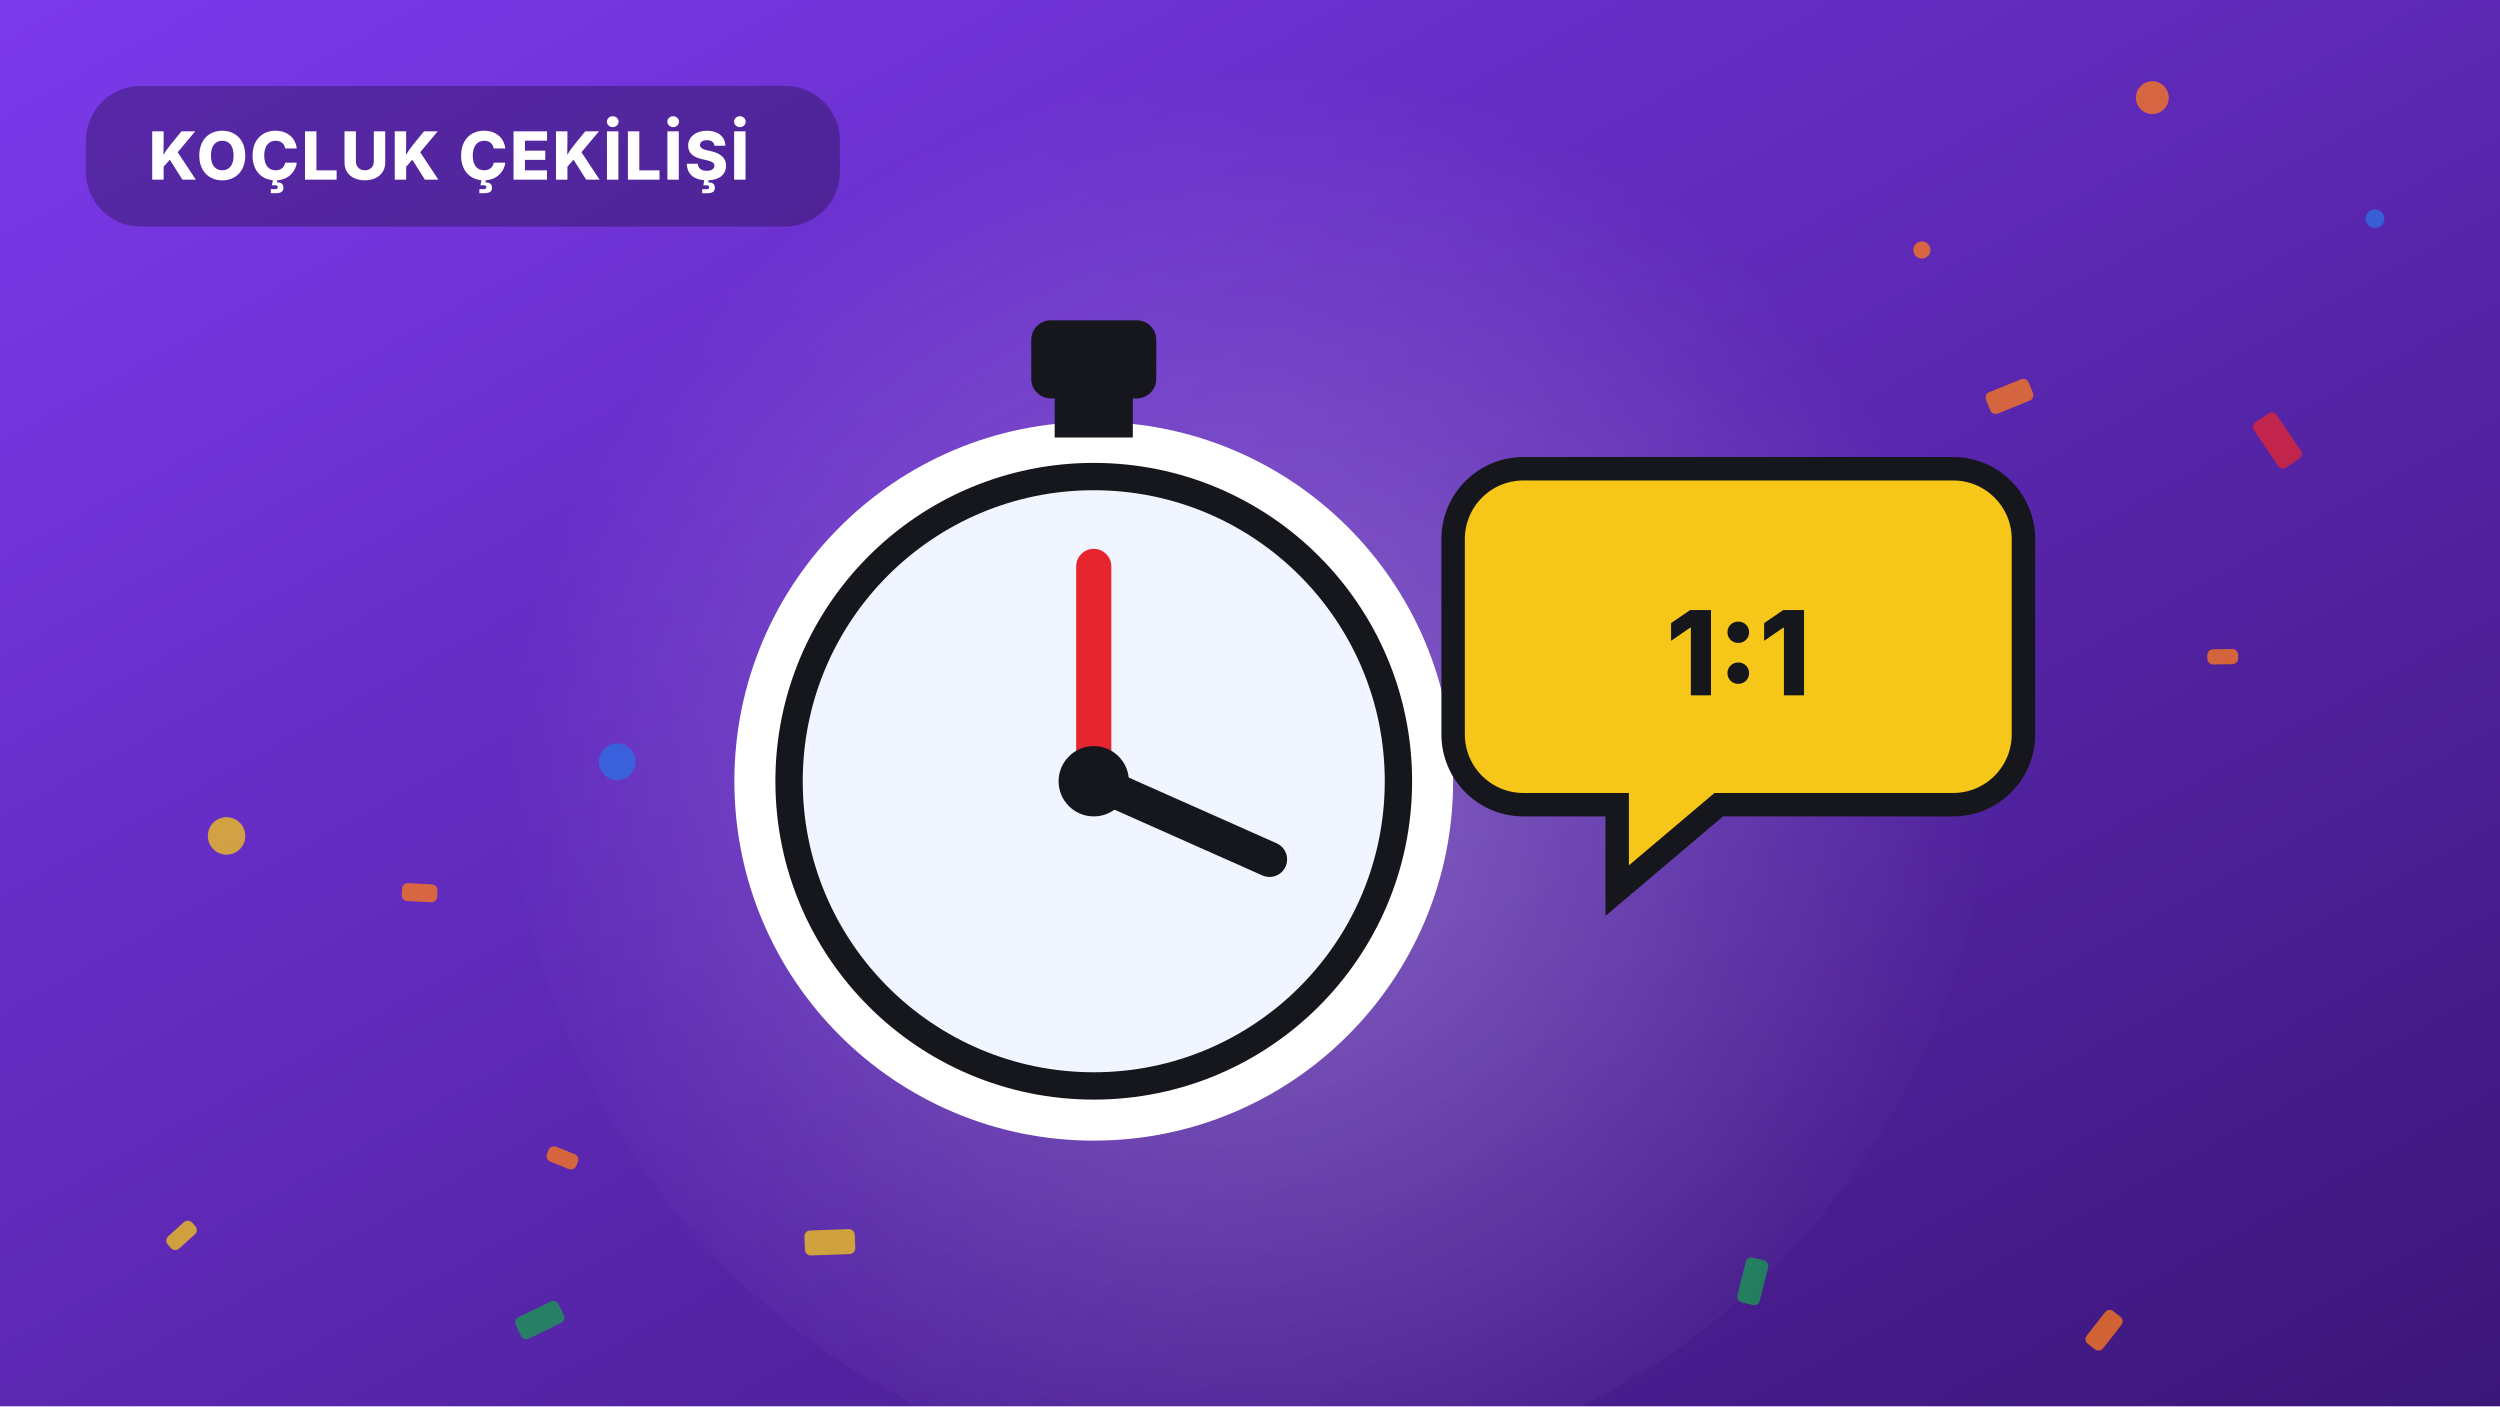
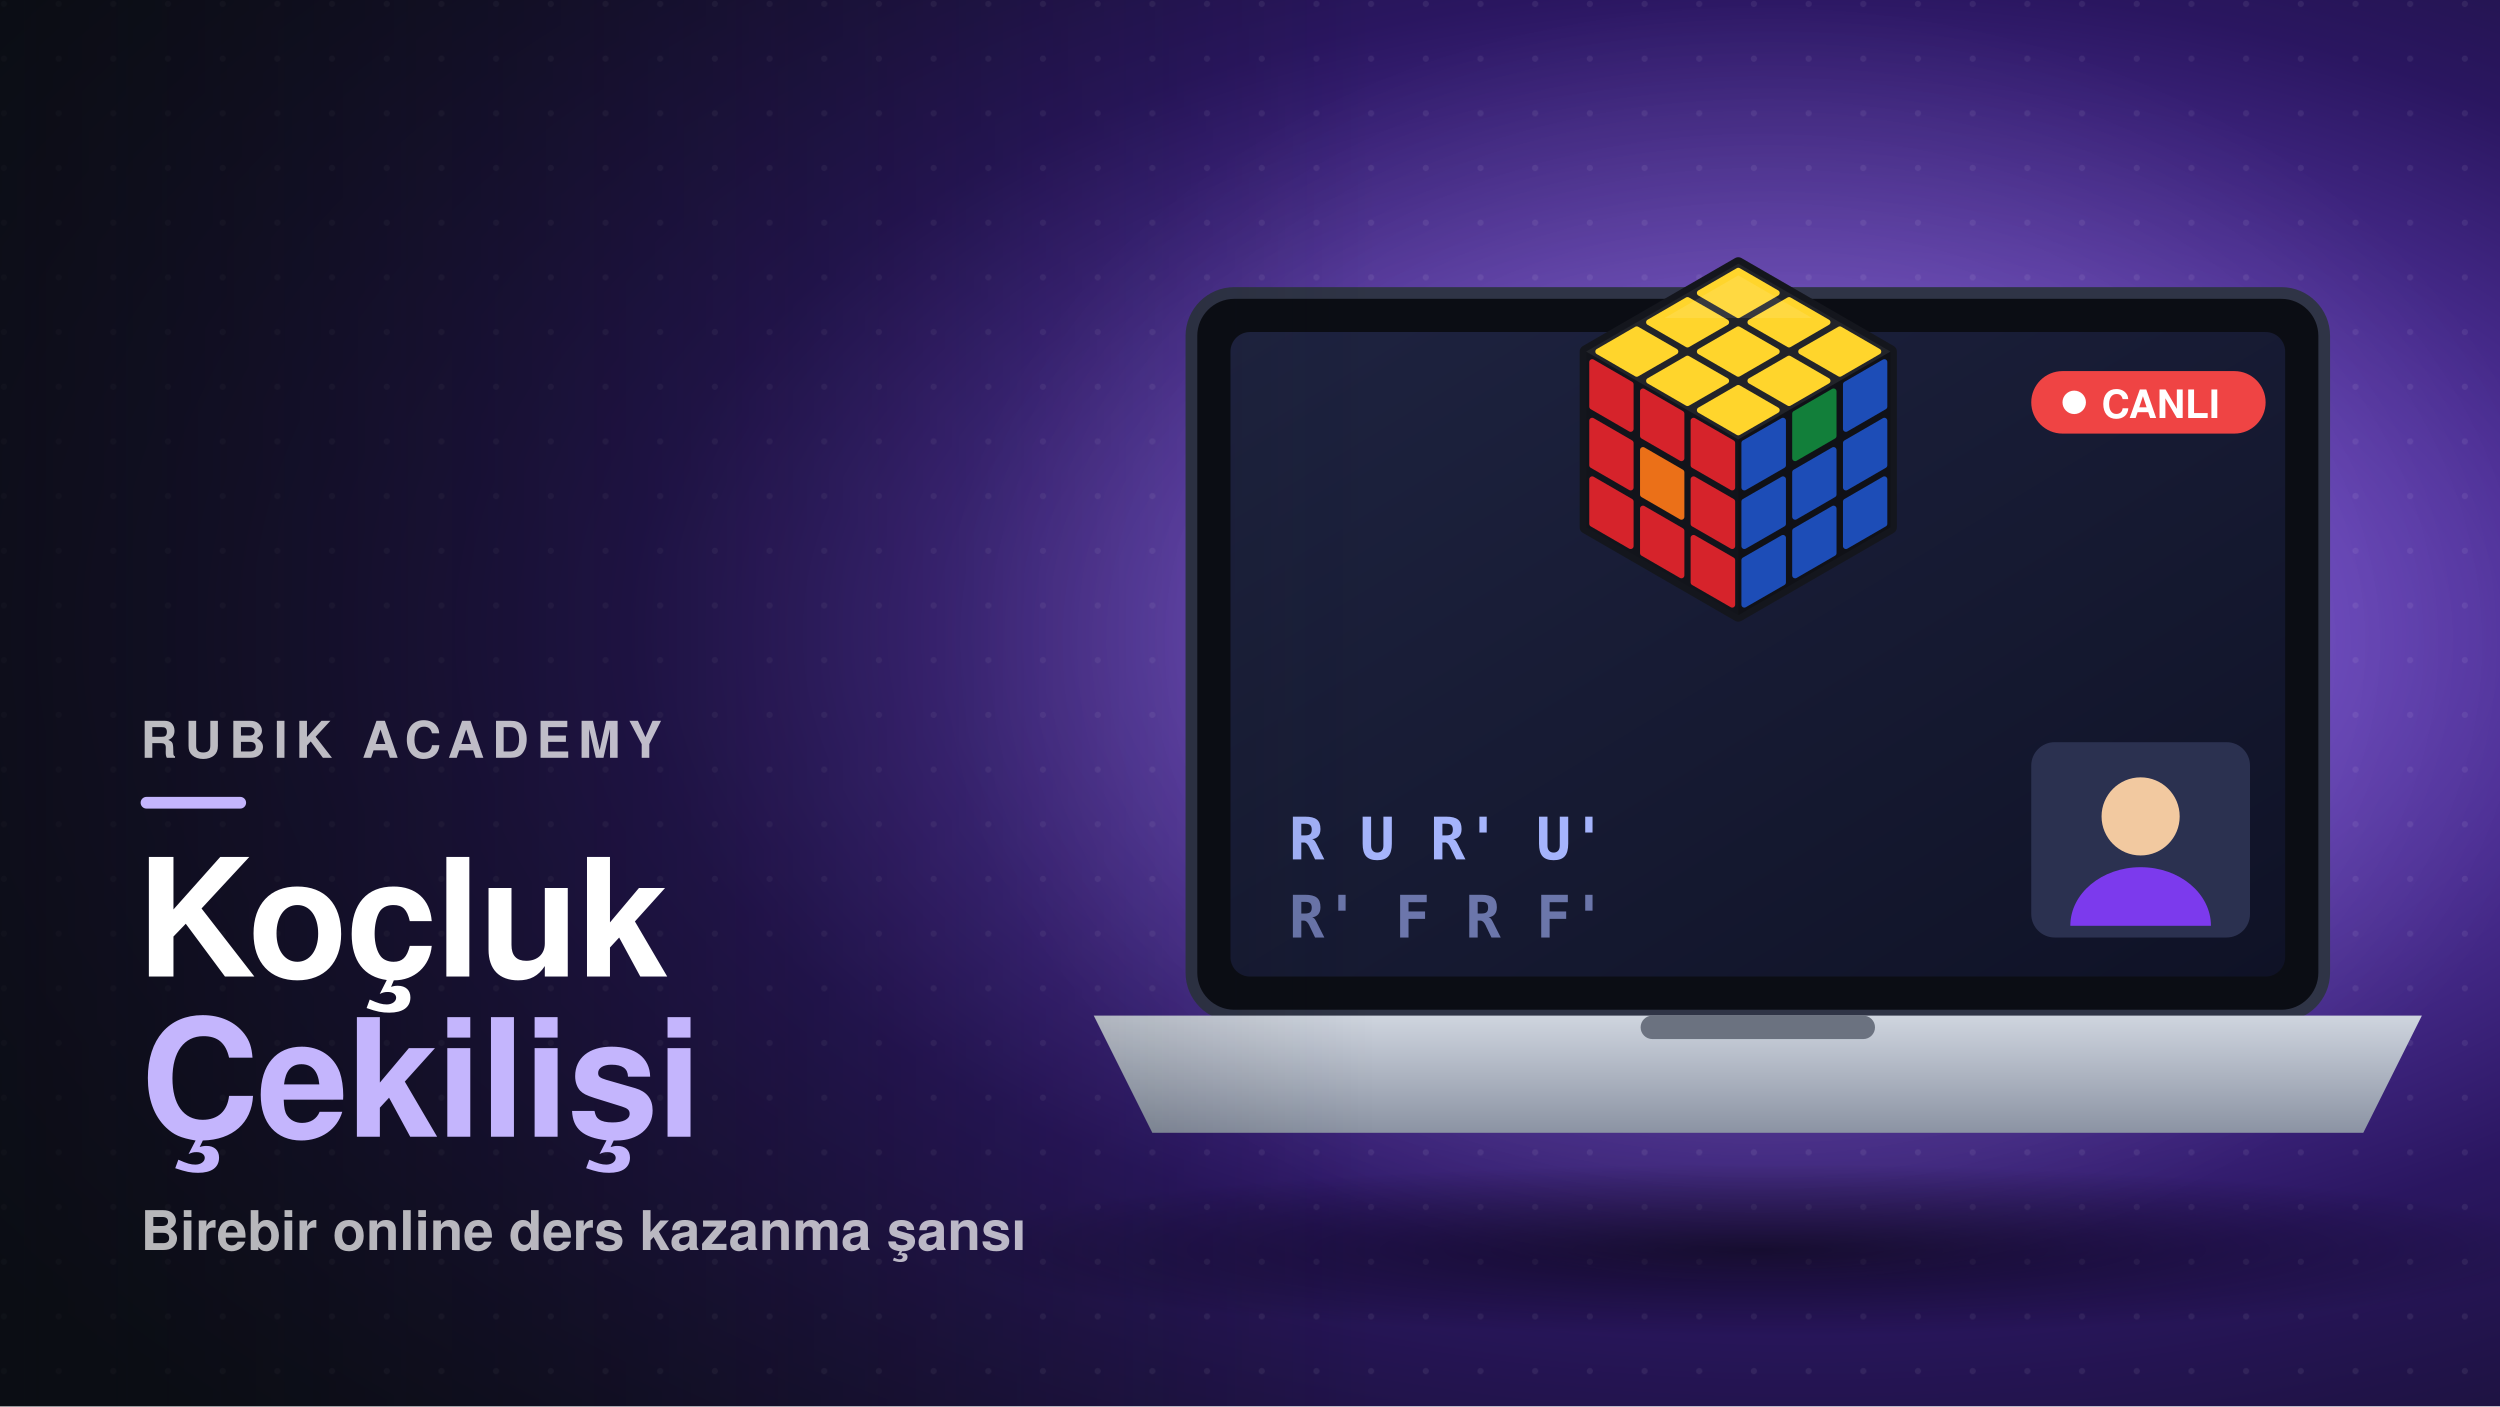
- <svg xmlns="http://www.w3.org/2000/svg" viewBox="0 0 640 360">
+ <svg xmlns="http://www.w3.org/2000/svg" viewBox="0 0 1280 720">
  <defs>
-     <linearGradient id="g" x1="0" y1="0" x2="1" y2="1">
-       <stop offset="0" stop-color="#7c3aed" />
-       <stop offset="1" stop-color="#3b1678" />
-     </linearGradient>
-     <radialGradient id="l" cx=".5" cy=".55" r=".5">
-       <stop offset="0" stop-color="#fff" stop-opacity=".28" />
+     <radialGradient id="bg" cx=".72" cy=".45" r=".85">
+       <stop offset="0" stop-color="#8b5cf6" />
+       <stop offset=".55" stop-color="#2a1660" />
+       <stop offset="1" stop-color="#0b0d14" />
+     </radialGradient>
+     <radialGradient id="spot" cx=".5" cy=".5" r=".5">
+       <stop offset="0" stop-color="#fff" stop-opacity=".22" />
      <stop offset="1" stop-color="#fff" stop-opacity="0" />
    </radialGradient>
+     <radialGradient id="sh" cx=".5" cy=".5" r=".5">
+       <stop offset="0" stop-color="#000" stop-opacity=".55" />
+       <stop offset="1" stop-color="#000" stop-opacity="0" />
+     </radialGradient>
+     <linearGradient id="fade" x1="0" x2="1">
+       <stop offset="0" stop-color="#0b0d14" stop-opacity=".75" />
+       <stop offset=".55" stop-color="#0b0d14" stop-opacity="0" />
+     </linearGradient>
+     <pattern id="dots" width="28" height="28" patternUnits="userSpaceOnUse">
+       <circle cx="2" cy="2" r="1.6" fill="#fff" opacity=".07" />
+     </pattern>
+     <linearGradient id="scr" x1="0" y1="0" x2="1" y2="1">
+       <stop offset="0" stop-color="#1e2340" />
+       <stop offset="1" stop-color="#0f1226" />
+     </linearGradient>
+     <linearGradient id="lap" x1="0" y1="0" x2="0" y2="1">
+       <stop offset="0" stop-color="#cfd5df" />
+       <stop offset="1" stop-color="#8b93a3" />
+     </linearGradient>
  </defs>
-   <rect width="640" height="360" fill="url(#g)" />
-   <circle cx="320" cy="190" r="190" fill="url(#l)" />
-   <circle cx="158" cy="195" r="4.7" fill="#2c6fe6" opacity=".75" />
-   <rect x="573" y="170" width="7.9" height="3.9" rx="1.5" fill="#ff7a1a" opacity=".75" transform="rotate(179 573 170)" />
-   <rect x="103" y="226" width="9.1" height="4.6" rx="1.5" fill="#ff7a1a" opacity=".75" transform="rotate(3 103 226)" />
-   <circle cx="492" cy="64" r="2.2" fill="#ff7a1a" opacity=".75" />
-   <rect x="521" y="102" width="11.8" height="5.9" rx="1.5" fill="#ff7a1a" opacity=".75" transform="rotate(158 521 102)" />
-   <rect x="453" y="323" width="11.8" height="5.9" rx="1.5" fill="#179e4f" opacity=".75" transform="rotate(104 453 323)" />
-   <circle cx="608" cy="56" r="2.4" fill="#2c6fe6" opacity=".75" />
-   <rect x="145" y="338" width="12.2" height="6.1" rx="1.5" fill="#179e4f" opacity=".75" transform="rotate(154 145 338)" />
-   <rect x="219" y="321" width="12.9" height="6.4" rx="1.5" fill="#f6c719" opacity=".75" transform="rotate(178 219 321)" />
-   <rect x="544" y="338" width="10.6" height="5.3" rx="1.5" fill="#ff7a1a" opacity=".75" transform="rotate(128 544 338)" />
-   <rect x="141" y="293" width="8.1" height="4.1" rx="1.5" fill="#ff7a1a" opacity=".75" transform="rotate(22 141 293)" />
-   <rect x="51" y="315" width="8.4" height="4.2" rx="1.5" fill="#f6c719" opacity=".75" transform="rotate(138 51 315)" />
-   <circle cx="551" cy="25" r="4.2" fill="#ff7a1a" opacity=".75" />
-   <rect x="582" y="105" width="14.0" height="7.0" rx="1.5" fill="#e6252f" opacity=".75" transform="rotate(56 582 105)" />
-   <circle cx="58" cy="214" r="4.8" fill="#f6c719" opacity=".75" />
-   <g transform="translate(320 190)">
-     <circle cx="-40" cy="10" r="92" fill="#fff" />
-     <circle cx="-40" cy="10" r="78" fill="#f1f5ff" stroke="#15171c" stroke-width="7" />
-     <rect x="-56" y="-108" width="32" height="20" rx="5" fill="#15171c" />
-     <rect x="-50" y="-92" width="20" height="14" fill="#15171c" />
-     <path d="M-40 10 L-40 -45" stroke="#e6252f" stroke-width="9" stroke-linecap="round" />
-     <path d="M-40 10 L5 30" stroke="#15171c" stroke-width="9" stroke-linecap="round" />
-     <circle cx="-40" cy="10" r="9" fill="#15171c" />
-     <g transform="translate(70 -70)">
-       <path d="M0 0 h110 a18 18 0 0 1 18 18 v50 a18 18 0 0 1 -18 18 h-60 l-26 22 v-22 h-24 a18 18 0 0 1 -18 -18 v-50 a18 18 0 0 1 18 -18z" fill="#f6c719" stroke="#15171c" stroke-width="6" />
-       <text x="55" y="58" text-anchor="middle" font-family="Plus Jakarta Sans,Inter,Arial" font-weight="800" font-size="30" fill="#15171c">1:1</text>
+   <rect width="1280" height="720" fill="url(#bg)" />
+   <rect width="1280" height="720" fill="url(#dots)" />
+   <ellipse cx="900" cy="330" rx="420" ry="330" fill="url(#spot)" />
+   <ellipse cx="900" cy="640" rx="420" ry="44" fill="url(#sh)" />
+   <g>
+     <rect x="610" y="150" width="580" height="370" rx="22" fill="#0b0d14" stroke="#2f3446" stroke-width="6" />
+     <rect x="630" y="170" width="540" height="330" rx="10" fill="url(#scr)" />
+     <path d="M560 520 H1240 L1210 580 H590 Z" fill="url(#lap)" />
+     <rect x="840" y="520" width="120" height="12" rx="6" fill="#6b7280" />
+     <rect x="1040" y="190" width="120" height="32" rx="16" fill="#ef4444" />
+     <circle cx="1062" cy="206" r="6" fill="#fff" />
+     <text x="1076" y="214" font-family="'Plus Jakarta Sans','Segoe UI',Helvetica,Arial,sans-serif" font-size="20" font-weight="800" fill="#fff">CANLI</text>
+     <rect x="1040" y="380" width="112" height="100" rx="12" fill="#2b3150" />
+     <circle cx="1096" cy="418" r="20" fill="#f2c9a0" />
+     <path d="M1060 474 a36 30 0 0 1 72 0 Z" fill="#7c3aed" />
+     <g>
+       <text x="660" y="440" font-family="'JetBrains Mono',Consolas,monospace" font-size="30" font-weight="700" fill="#a5b4fc">R U R' U'</text>
+       <text x="660" y="480" font-family="'JetBrains Mono',Consolas,monospace" font-size="30" font-weight="700" fill="#a5b4fc" fill-opacity=".6">R' F R F'</text>
    </g>
  </g>
-   <g font-family="Plus Jakarta Sans,Inter,Arial,sans-serif" font-weight="800">
-     <rect x="22" y="22" rx="14" width="193" height="36" fill="#000" opacity=".28" />
-     <text x="38" y="46" font-size="17" fill="#fff" letter-spacing=".5">KOÇLUK ÇEKİLİŞİ</text>
+   <polygon points="890.0,135.0 967.9,180.0 967.9,270.0 890.0,315.0 812.1,270.0 812.1,180.0" fill="#14161d" stroke="#14161d" stroke-width="6.6" stroke-linejoin="round" />
+   <polygon points="890.0,138.6 909.7,150.0 890.0,161.4 870.3,150.0" fill="#ffd21f" stroke="#ffd21f" stroke-width="3.0" stroke-linejoin="round" />
+   <polygon points="964.8,185.4 945.1,196.8 945.1,219.6 964.8,208.2" fill="#2563eb" stroke="#2563eb" stroke-width="3.0" stroke-linejoin="round" />
+   <polygon points="815.2,185.4 834.9,196.8 834.9,219.6 815.2,208.2" fill="#e8262f" stroke="#e8262f" stroke-width="3.0" stroke-linejoin="round" />
+   <polygon points="864.0,153.6 883.8,165.0 864.0,176.4 844.3,165.0" fill="#ffd21f" stroke="#ffd21f" stroke-width="3.0" stroke-linejoin="round" />
+   <polygon points="964.8,215.4 945.1,226.8 945.1,249.6 964.8,238.2" fill="#2563eb" stroke="#2563eb" stroke-width="3.0" stroke-linejoin="round" />
+   <polygon points="815.2,215.4 834.9,226.8 834.9,249.6 815.2,238.2" fill="#e8262f" stroke="#e8262f" stroke-width="3.0" stroke-linejoin="round" />
+   <polygon points="838.0,168.6 857.8,180.0 838.0,191.4 818.3,180.0" fill="#ffd21f" stroke="#ffd21f" stroke-width="3.0" stroke-linejoin="round" />
+   <polygon points="964.8,245.4 945.1,256.8 945.1,279.6 964.8,268.2" fill="#2563eb" stroke="#2563eb" stroke-width="3.0" stroke-linejoin="round" />
+   <polygon points="815.2,245.4 834.9,256.8 834.9,279.6 815.2,268.2" fill="#e8262f" stroke="#e8262f" stroke-width="3.0" stroke-linejoin="round" />
+   <polygon points="916.0,153.6 935.7,165.0 916.0,176.4 896.2,165.0" fill="#ffd21f" stroke="#ffd21f" stroke-width="3.0" stroke-linejoin="round" />
+   <polygon points="938.8,200.4 919.1,211.8 919.1,234.6 938.8,223.2" fill="#17a34a" stroke="#17a34a" stroke-width="3.0" stroke-linejoin="round" />
+   <polygon points="841.2,200.4 860.9,211.8 860.9,234.6 841.2,223.2" fill="#e8262f" stroke="#e8262f" stroke-width="3.0" stroke-linejoin="round" />
+   <polygon points="890.0,168.6 909.7,180.0 890.0,191.4 870.3,180.0" fill="#ffd21f" stroke="#ffd21f" stroke-width="3.0" stroke-linejoin="round" />
+   <polygon points="938.8,230.4 919.1,241.8 919.1,264.6 938.8,253.2" fill="#2563eb" stroke="#2563eb" stroke-width="3.0" stroke-linejoin="round" />
+   <polygon points="841.2,230.4 860.9,241.8 860.9,264.6 841.2,253.2" fill="#ff7a1a" stroke="#ff7a1a" stroke-width="3.0" stroke-linejoin="round" />
+   <polygon points="864.0,183.6 883.8,195.0 864.0,206.4 844.3,195.0" fill="#ffd21f" stroke="#ffd21f" stroke-width="3.0" stroke-linejoin="round" />
+   <polygon points="938.8,260.4 919.1,271.8 919.1,294.6 938.8,283.2" fill="#2563eb" stroke="#2563eb" stroke-width="3.0" stroke-linejoin="round" />
+   <polygon points="841.2,260.4 860.9,271.8 860.9,294.6 841.2,283.2" fill="#e8262f" stroke="#e8262f" stroke-width="3.0" stroke-linejoin="round" />
+   <polygon points="942.0,168.6 961.7,180.0 942.0,191.4 922.2,180.0" fill="#ffd21f" stroke="#ffd21f" stroke-width="3.0" stroke-linejoin="round" />
+   <polygon points="912.9,215.4 893.1,226.8 893.1,249.6 912.9,238.2" fill="#2563eb" stroke="#2563eb" stroke-width="3.0" stroke-linejoin="round" />
+   <polygon points="867.1,215.4 886.9,226.8 886.9,249.6 867.1,238.2" fill="#e8262f" stroke="#e8262f" stroke-width="3.0" stroke-linejoin="round" />
+   <polygon points="916.0,183.6 935.7,195.0 916.0,206.4 896.2,195.0" fill="#ffd21f" stroke="#ffd21f" stroke-width="3.0" stroke-linejoin="round" />
+   <polygon points="912.9,245.4 893.1,256.8 893.1,279.6 912.9,268.2" fill="#2563eb" stroke="#2563eb" stroke-width="3.0" stroke-linejoin="round" />
+   <polygon points="867.1,245.4 886.9,256.8 886.9,279.6 867.1,268.2" fill="#e8262f" stroke="#e8262f" stroke-width="3.0" stroke-linejoin="round" />
+   <polygon points="890.0,198.6 909.7,210.0 890.0,221.4 870.3,210.0" fill="#ffd21f" stroke="#ffd21f" stroke-width="3.0" stroke-linejoin="round" />
+   <polygon points="912.9,275.4 893.1,286.8 893.1,309.6 912.9,298.2" fill="#2563eb" stroke="#2563eb" stroke-width="3.0" stroke-linejoin="round" />
+   <polygon points="867.1,275.4 886.9,286.8 886.9,309.6 867.1,298.2" fill="#e8262f" stroke="#e8262f" stroke-width="3.0" stroke-linejoin="round" />
+   <polygon points="967.9,180.0 890.0,225.0 890.0,315.0 967.9,270.0" fill="#000" opacity=".22" />
+   <polygon points="812.1,180.0 890.0,225.0 890.0,315.0 812.1,270.0" fill="#000" opacity=".08" />
+   <polygon points="890.0,135.0 967.9,180.0 890.0,225.0 812.1,180.0" fill="#fff" opacity=".06" />
+   <polygon points="890.0,141.0 927.7,162.8 852.3,162.8" fill="#fff" opacity=".10" />
+   <rect width="1280" height="720" fill="url(#fade)" />
+   <g font-family="'Plus Jakarta Sans','Segoe UI',Helvetica,Arial,sans-serif">
+     <rect x="72" y="408" width="54" height="6" rx="3" fill="#c4b5fd" />
+     <text x="72" y="388" font-size="26" font-weight="700" fill="#fff" fill-opacity=".72" letter-spacing="4">RUBIK ACADEMY</text>
+     <text x="70" y="500" font-size="84" font-weight="800" fill="#fff" letter-spacing="-1">Koçluk</text>
+     <text x="72" y="582" font-size="84" font-weight="800" fill="#c4b5fd" letter-spacing="-1">Çekilişi</text>
+     <text x="72" y="640" font-size="28" font-weight="600" fill="#fff" fill-opacity=".7">Birebir online ders kazanma şansı</text>
  </g>
</svg>
